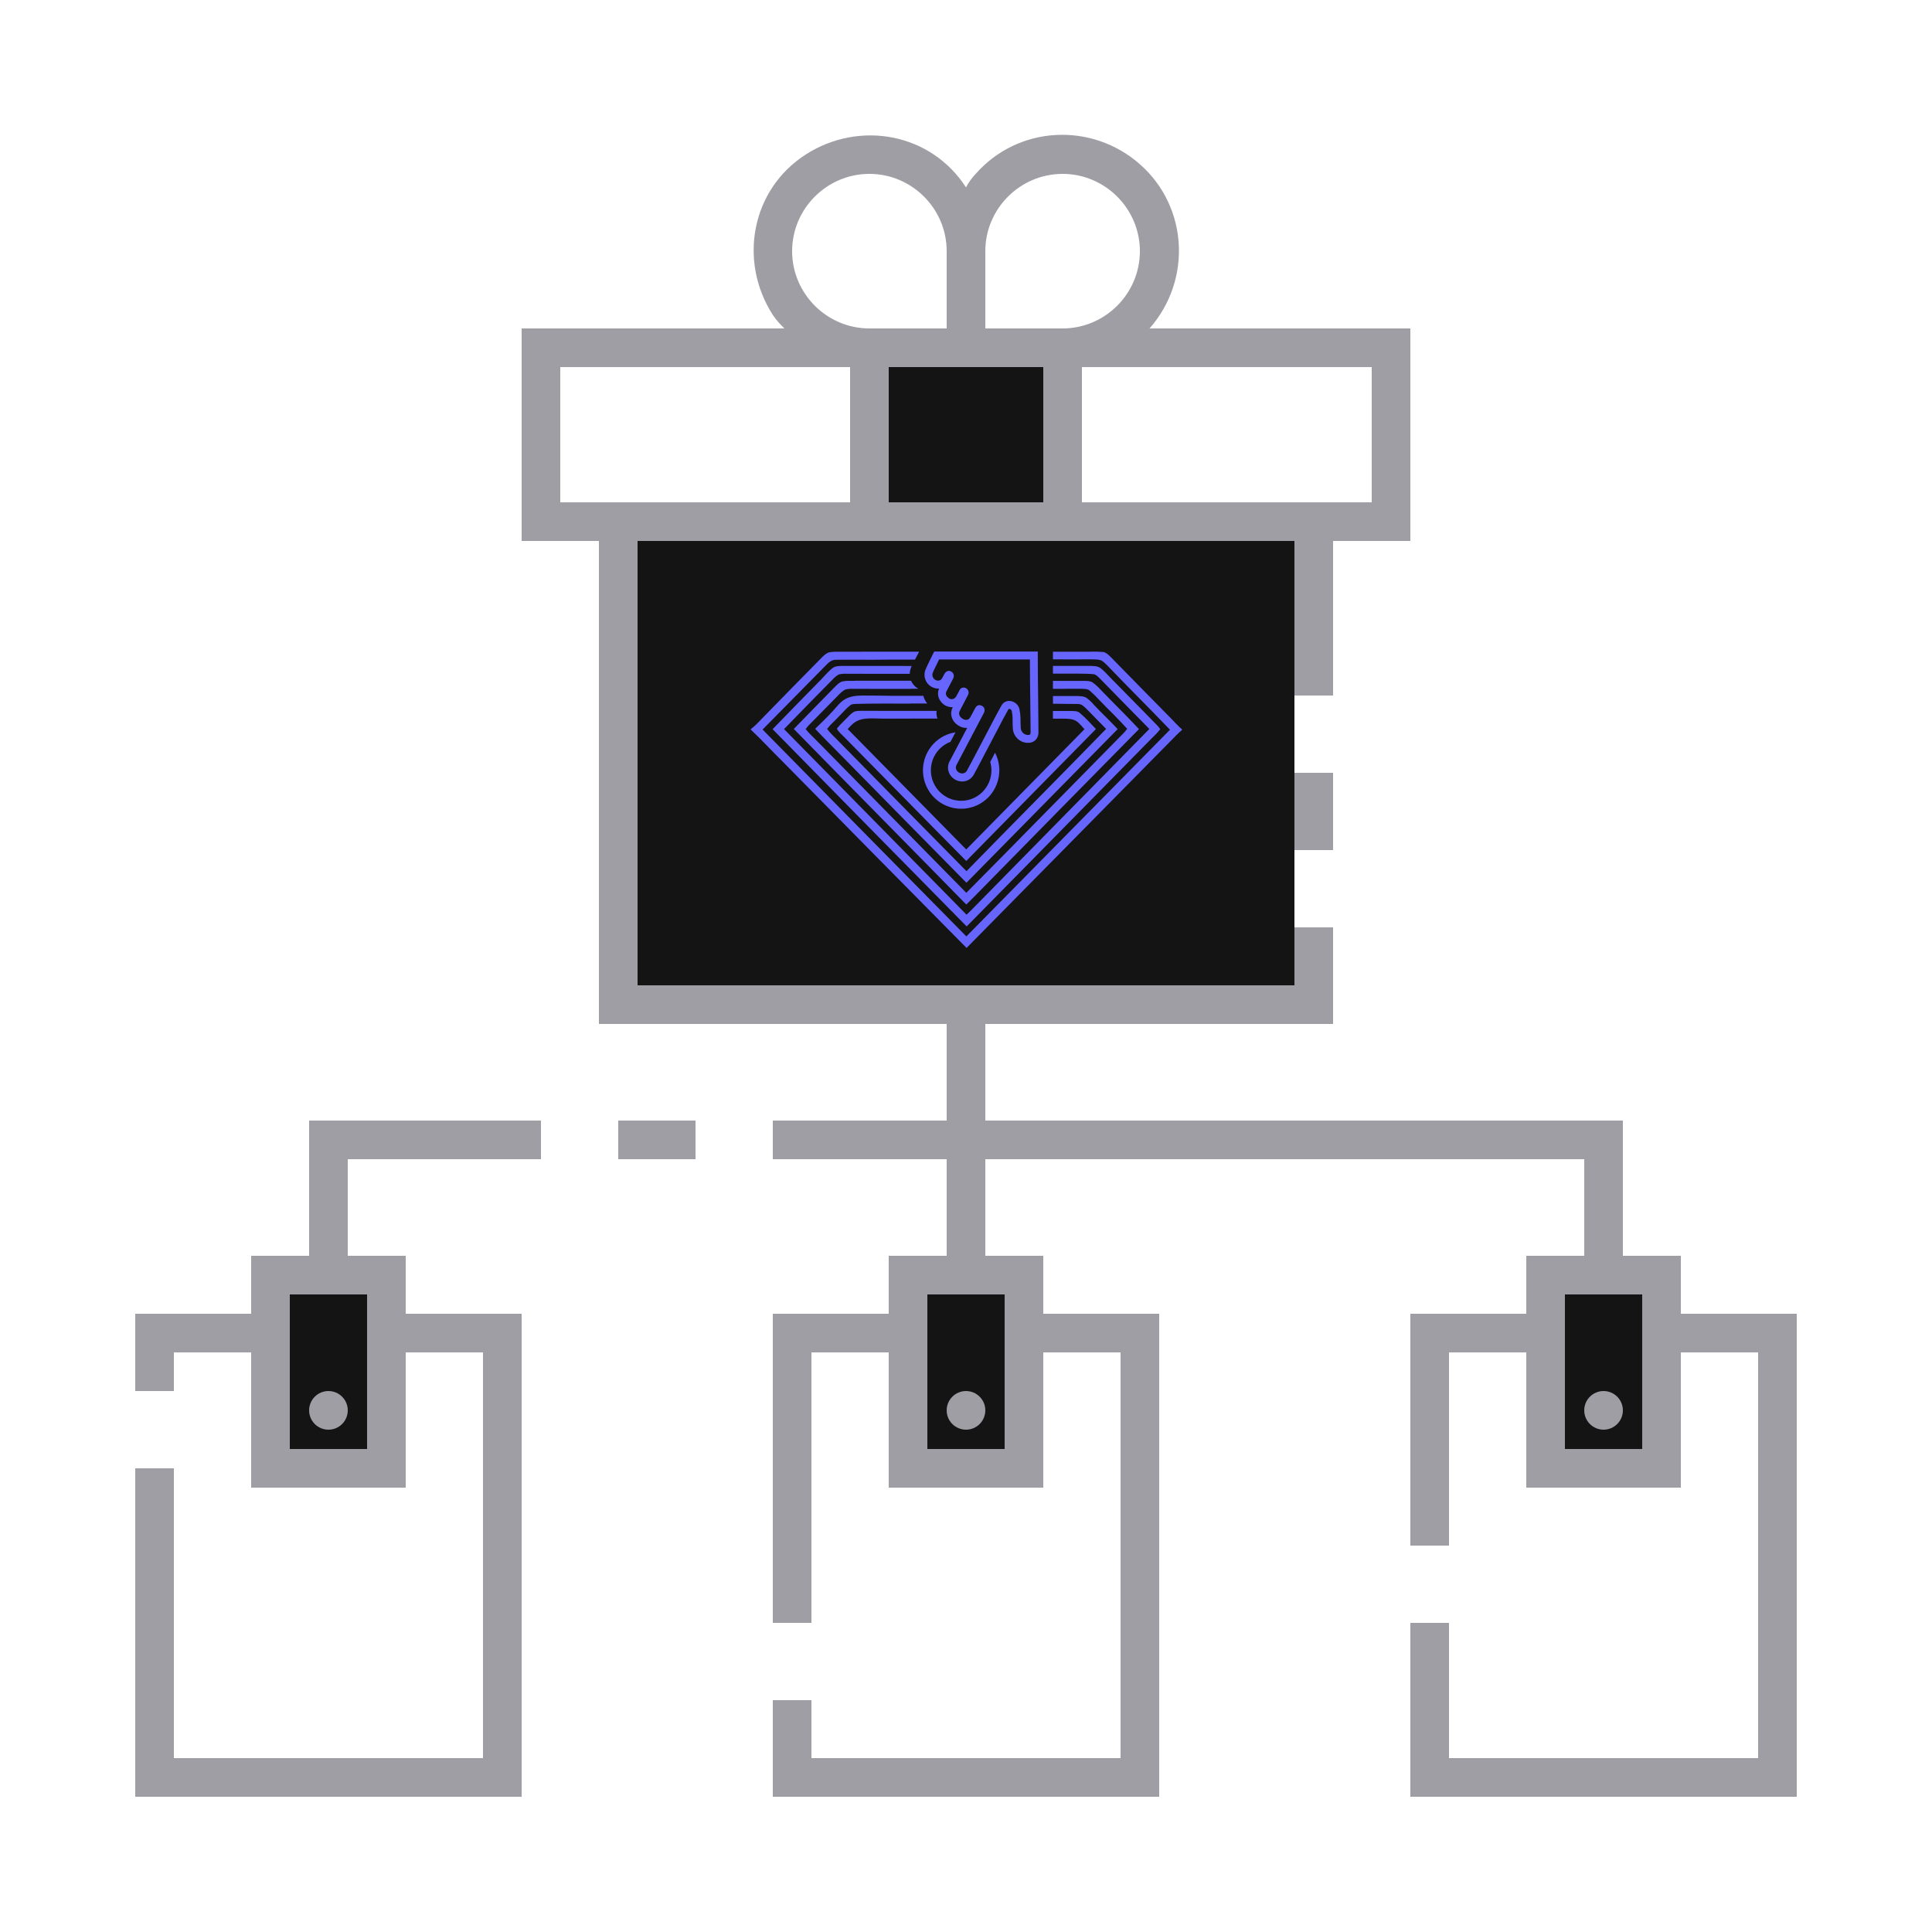
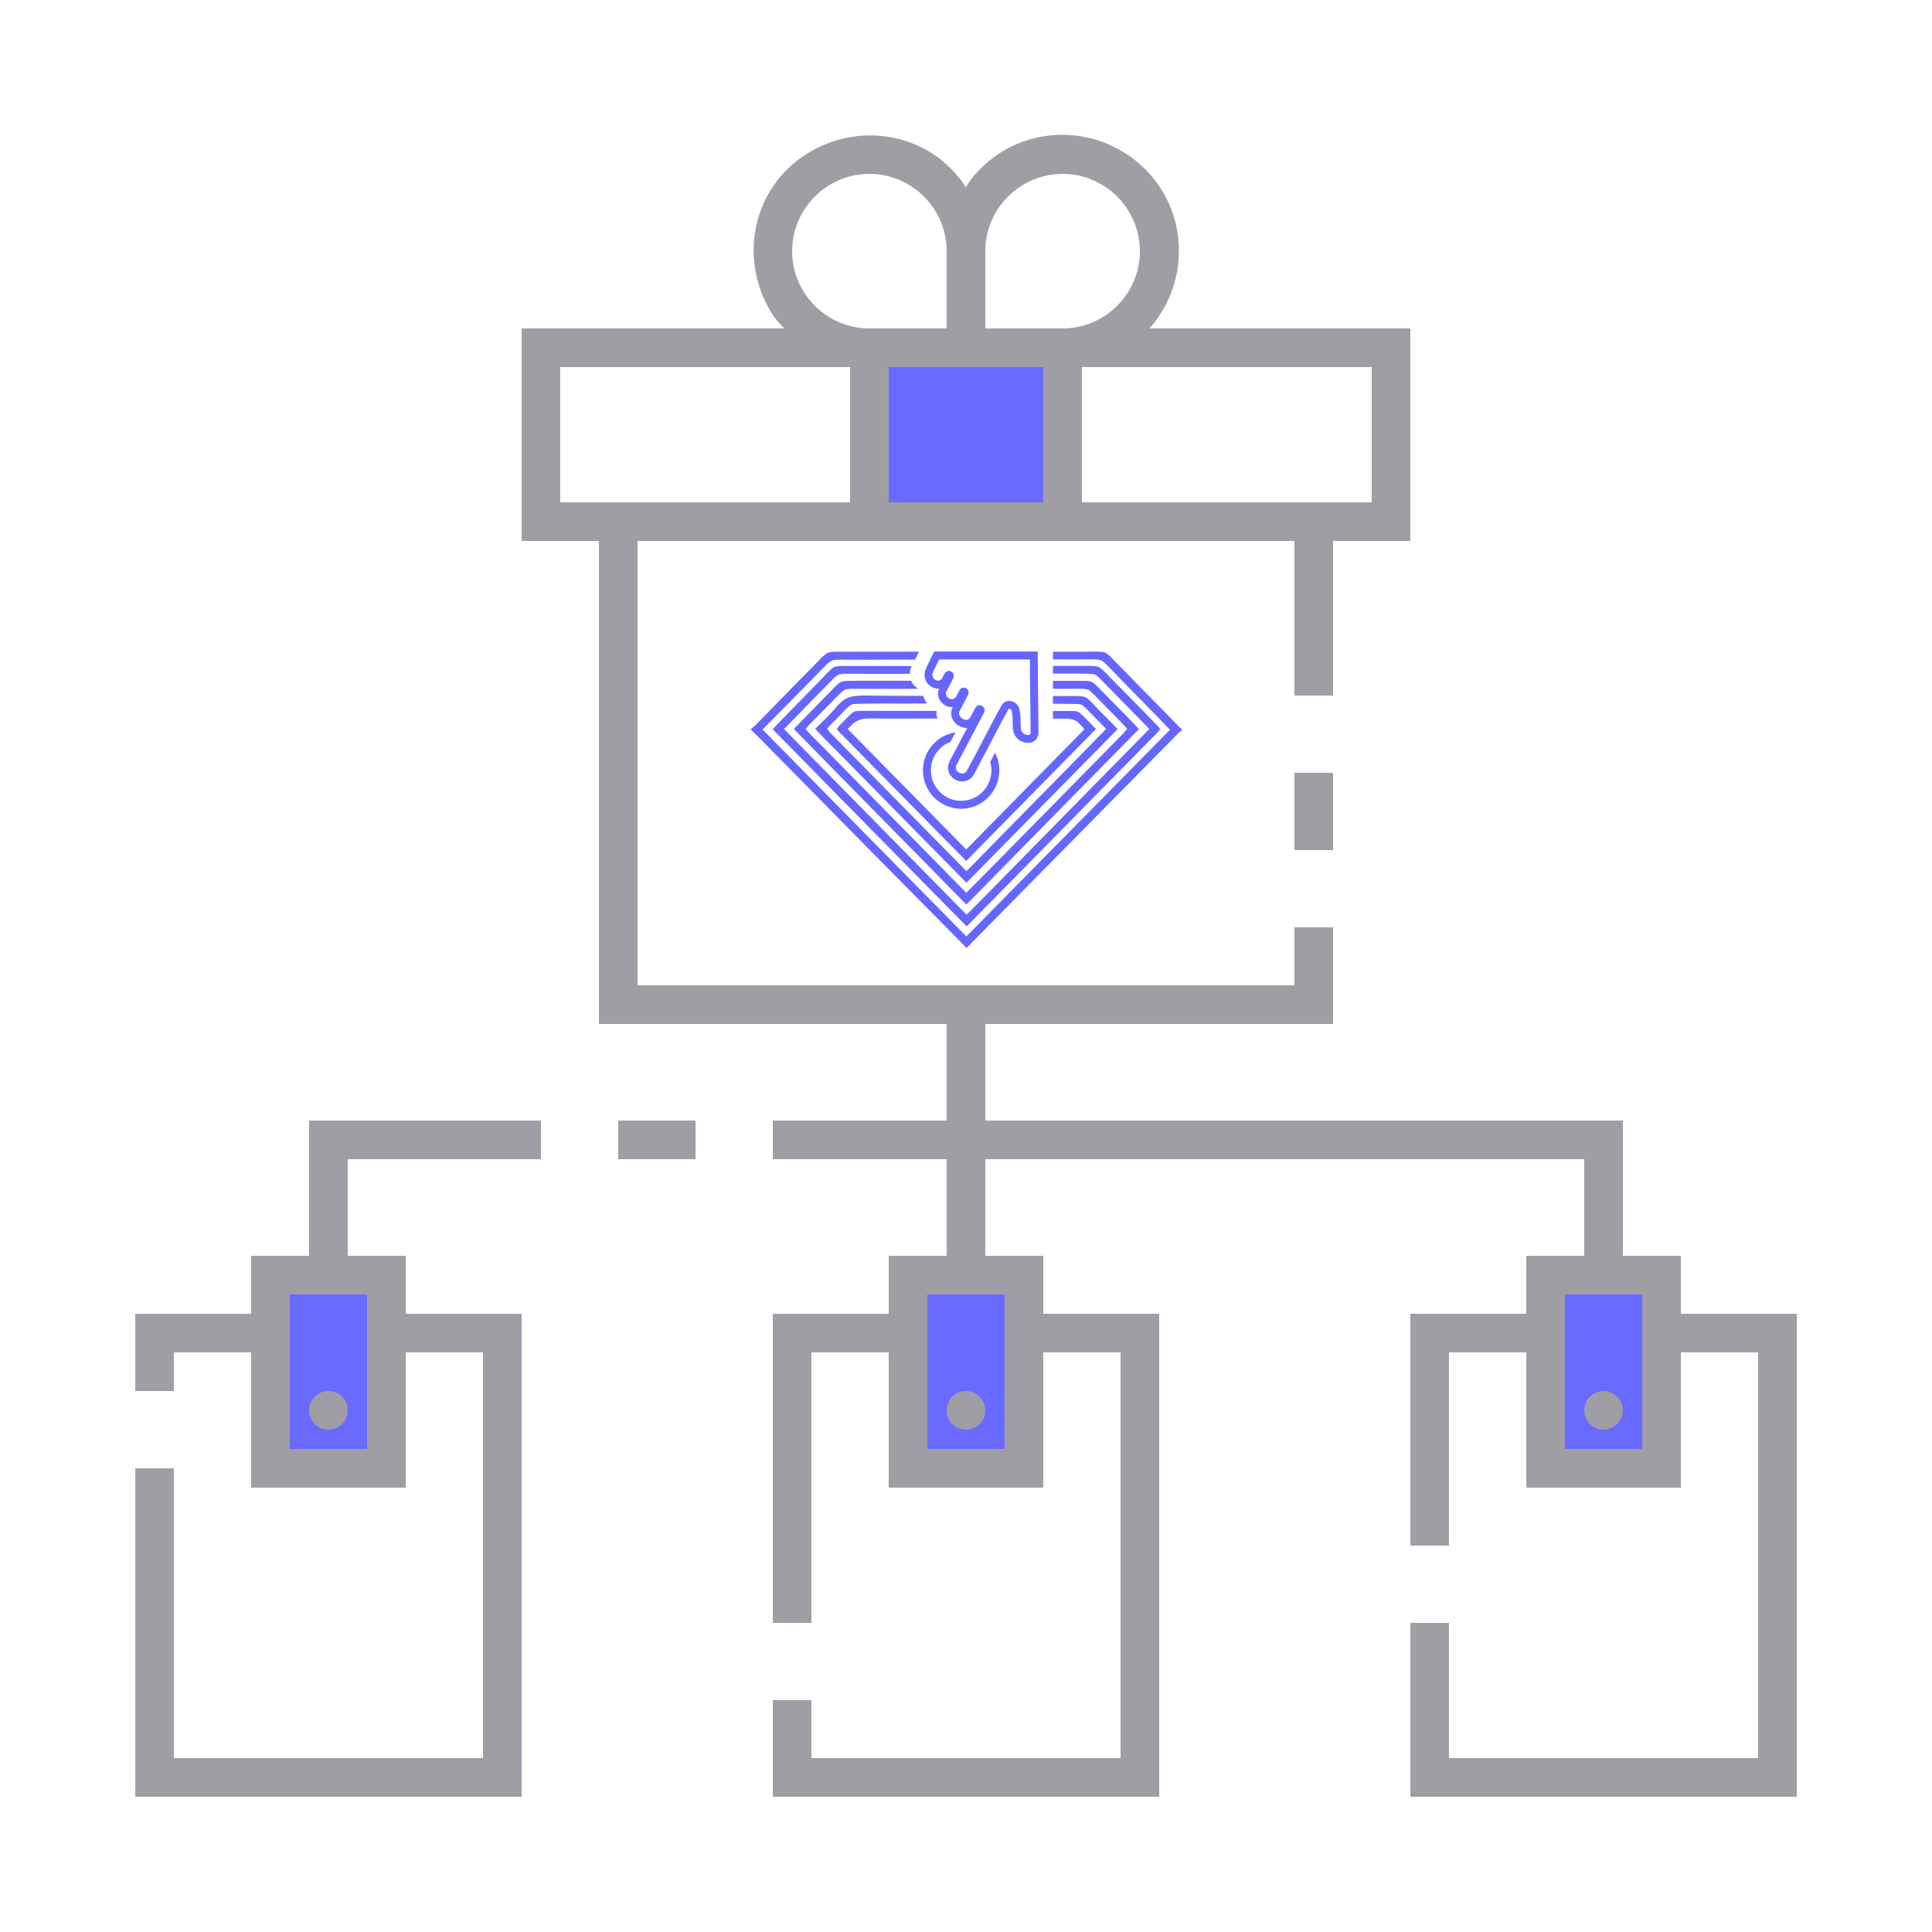
<svg xmlns="http://www.w3.org/2000/svg" version="1.1" id="ic_empty_dark_multisend" x="0px" y="0px" viewBox="0 0 100 100" style="enable-background:new 0 0 100 100;" xml:space="preserve">
  <defs id="defs37" />
  <style type="text/css" id="style2">
	.st0{fill:#2EA1FF;}
	.st1{fill:#A09EA5;}
	.st2{fill:#EFEFEF;}
</style>
  <g id="Group_9062">
-     <g id="Group_9060">
-       <path id="Rectangle_4717" class="st0" d="M45,18h10v9H45V18z" style="fill:#141414;fill-opacity:1" />
-       <g id="Group_9059">
-         <path id="Rectangle_4718" class="st0" d="M14,66h6v10h-6V66z" style="fill:#141414;fill-opacity:1" />
-         <path id="Rectangle_4719" class="st0" d="M80,66h6v10h-6V66z" style="fill:#141414;fill-opacity:1" />
-         <path id="Rectangle_4720" class="st0" d="M47,66h6v10h-6V66z" style="fill:#141414;fill-opacity:1" />
+     <g id="Group_9060" style="fill:#6666ff;fill-opacity:0.971">
+       <path id="Rectangle_4717" class="st0" d="M45,18h10v9H45V18z" style="fill:#6666ff;fill-opacity:0.971" />
+       <g id="Group_9059" style="fill:#6666ff;fill-opacity:0.971">
+         <path id="Rectangle_4718" class="st0" d="M14,66h6v10h-6V66z" style="fill:#6666ff;fill-opacity:0.971" />
+         <path id="Rectangle_4719" class="st0" d="M80,66h6v10h-6V66z" style="fill:#6666ff;fill-opacity:0.971" />
+         <path id="Rectangle_4720" class="st0" d="M47,66h6v10h-6V66z" style="fill:#6666ff;fill-opacity:0.971" />
      </g>
    </g>
    <g id="Group_9061">
      <path id="Rectangle_4722" class="st1" d="M67,40h2v4h-2V40z" />
      <circle id="Ellipse_643" class="st1" cx="50" cy="73" r="1" />
      <circle id="Ellipse_644" class="st1" cx="83" cy="73" r="1" />
      <path id="Rectangle_4723" class="st1" d="M32,58h4v2h-4V58z" />
      <path id="Path_19007" class="st1" d="M16,65h-3v3H7v4h2v-2h4v7h8v-7h4v21H9V76H7v17h20V68h-6v-3h-3v-5h10v-2H16V65z M19,67v8h-4    v-8H19z" />
      <circle id="Ellipse_645" class="st1" cx="17" cy="73" r="1" />
      <path id="Path_19008" class="st1" d="M87,68v-3h-3v-7H51v-5h18v-5h-2v3H33V28h34v8h2v-8h4V17H59.5c2.2-2.5,2-6.3-0.5-8.5    s-6.3-2-8.5,0.5c-0.2,0.2-0.4,0.5-0.5,0.7c-1.8-2.8-5.5-3.5-8.3-1.7s-3.5,5.5-1.7,8.3c0.2,0.3,0.4,0.5,0.6,0.7H27v11h4v25h18v5h-9    v2h9v5h-3v3h-6v16h2V70h4v7h8v-7h4v21H42v-3h-2v5h20V68h-6v-3h-3v-5h31v5h-3v3h-6v12h2V70h4v7h8v-7h4v21H75v-7h-2v9h20V68H87z     M71,19v7H56v-7H71z M51,13c0-2.2,1.8-4,4-4s4,1.8,4,4s-1.8,4-4,4h-4V13z M51,19h3v7h-8v-7H51z M45,9c2.2,0,4,1.8,4,4v4h-4    c-2.2,0-4-1.8-4-4S42.8,9,45,9z M29,26v-7h15v7H29z M52,67v8h-4v-8H52z M85,75h-4v-8h4V75z" />
    </g>
  </g>
-   <rect x="33" y="28" class="st0" width="34" height="23" id="rect20" style="fill:#141414;fill-opacity:1" />
+   <rect x="33" y="28" class="st0" width="34" height="23" id="rect20" style="fill:#141414;fill-opacity:0" />
  <g transform="matrix(0.06586711,0,0,0.06629284,38.86329,33.72257)" id="g24">
    <path style="fill:#6666ff;fill-opacity:1" d="m 269.1,0.084 a 89.41,89.41 0 0 0 -3.18,0.076 h -28.5 V 6.119 c 10.06,0 20.129,0.08 30.199,0 2.45,0.05 5.151,-0.059 7.451,0.721 2.05,0.93 3.749,2.771 5.299,4.301 16.17,16.8 32.84,33.14 49,49.93 -53.333,53.767 -106.667,107.553 -160,161.359 C 115.942,168.643 62.564,114.803 9.23,60.91 25.21,44.96 40.93,28.82 56.93,12.82 c 2.92,-2.72 5.47,-6.511 10,-6.371 12.94,-0.17 25.939,0.11 38.939,-0.1 0.249,-0.009 0.499,-0.011 0.748,-0.02 h 22.373 L 132.25,0.131 H 87.061 v 0.039 H 72.92 c -3.65,0.03 -7.44,-0.229 -11,0.381 -2.32,0.45 -4.23,2.29 -5.85,3.83 C 40.69,19.911 25.36,35.39 10.07,51 6.86,54.22 3.67,57.88 0,60.6 V 61 c 8.46,7.94 16.359,16.431 24.619,24.551 48.253,48.713 96.557,97.339 144.91,145.879 53.46,-53.807 106.885,-107.637 160.271,-161.49 3,-2.97 5.74,-5.969 9,-8.689 v -0.471 c -3.03,-2.59 -5.73,-5.55 -8.48,-8.41 -16,-16.19 -32.09,-32.32 -48,-48.58 -1.49,-1.41 -3.24,-3.088 -5.4,-3.408 a 89.41,89.41 0 0 0 -7.82,-0.297 z" id="path8" />
    <path style="opacity:1;fill:#6666ff;fill-opacity:1" d="m 237.4,11.211 v 6.059 h 19.689 c 4.06,0.1 8.061,-7.8e-5 12.061,0.42 1.85,0.14 3.13,1.55 4.42,2.67 13.22,13.34 26.32,26.811 39.58,40.111 -45.32,45.767 -90.617,91.559 -135.891,137.379 -2.533,2.593 -5.11,5.144 -7.73,7.65 C 121.776,157.167 73.963,108.854 26.09,60.561 c 12.79,-13.19 25.729,-26.191 38.609,-39.191 a 18,18 0 0 1 4.42,-3.469 23.62,23.62 0 0 1 6,-0.541 c 16.58,0.11 33.181,0.061 49.781,0.061 a 13,13 0 0 1 1,-4.85 v -0.125 c 0.036,-0.091 0.044,-0.107 0.15,-0.346 0.12,-0.27 0.259,-0.529 0.379,-0.799 H 88.631 v -0.023 c -5.513,-0.002 -11.025,-0.009 -16.541,-0.037 h -0.109 c -2.89,0.11 -5.58,-0.041 -8,1.869 -3.08,2.41 -5.59,5.541 -8.35,8.301 -12.83,13.09 -25.791,26.071 -38.521,39.221 50.787,51.4 101.62,102.733 152.5,154 48.153,-48.66 96.314,-97.305 144.48,-145.932 2.54,-2.64 5.46,-5.119 7.6,-8.059 a 21.17,21.17 0 0 0 -2.75,-3.381 c -12.17,-12.26 -24.23,-24.62 -36.43,-36.85 -2.56,-2.59 -5,-5.52 -8,-7.65 -2.29,-1.55 -5.71,-1.469 -8.42,-1.549 z m -148.77,0.066 c 12.418,0.003 24.832,-0.037 37.25,-0.037 H 88.631 Z m 36.834,2.34 a 12.59,12.59 0 0 0 -0.564,3.523 h -0.019 a 12.59,12.59 0 0 1 0.584,-3.523 z" id="path10" />
    <path style="opacity:1;fill:#6666ff;fill-opacity:1" d="m 82,22.82 v 0.086 c -1.384,-0.006 -2.767,-0.007 -4.15,-0.016 a 24.89,24.89 0 0 0 -0.795,-0.02 24.89,24.89 0 0 0 -5.414,0.559 c -1.97,0.66 -3.671,2.351 -5.141,3.721 -10.96,11.06 -21.8,22.231 -32.74,33.311 45.08,45.79 90.461,91.32 135.561,137.09 4.73,-4.54 9.259,-9.25 13.879,-13.9 C 223.733,142.597 264.333,101.577 305,60.59 c -9.85,-10.54 -20.269,-20.59 -30.359,-30.99 a 37.8,37.8 0 0 0 -6.221,-5.549 c -1.89,-1.14 -4.391,-1.071 -6.561,-1.141 h -24.459 v 6.221 c 7.15,0 14.309,-7.81e-4 21.459,-0.051 2.57,0.12 5.57,-0.2 7.57,1.57 a 95.18,95.18 0 0 1 7.471,7.289 c 7.21,7.5 14.91,14.68 21.84,22.4 -2,2.84 -4.79,5.33 -7.26,7.84 -39.76,40.04 -79.31,80.28 -119.16,120.23 -39.2,-39.607 -78.384,-79.199 -117.551,-118.779 -2.87,-3.01 -6.159,-5.79 -8.689,-9.08 1.84,-2.68 4.46,-4.951 6.73,-7.301 C 56.251,46.7 62.81,40.189 69.25,33.609 a 20,20 0 0 1 4.859,-3.889 20.18,20.18 0 0 1 5.74,-0.611 c 15.25,0.1 30.5,0.051 45.75,0.051 v -0.08 h 6.16 A 1.66,1.66 0 0 1 131.49,29 13.14,13.14 0 0 1 125.891,22.82 Z" id="path12" />
    <path style="opacity:1;fill:#6666ff;fill-opacity:1" d="m 87.811,34.359 c -4.77,0.05 -9.591,0.481 -13.771,2.871 -3.8,2.12 -6.58,5.979 -9.5,9.119 -4.46,4.83 -9.22,9.43 -14,14 7.23,7.65 14.84,15.05 22.23,22.59 32.153,32.553 64.373,65.083 96.66,97.59 39.593,-40.007 79.203,-79.986 118.83,-119.939 -5.96,-6.4 -12.4,-12.32 -18.32,-18.6 A 37,37 0 0 0 263.881,36.25 c -2.27,-1.49 -5.36,-1.42 -8,-1.49 h -18.471 v 6 c 6.47,0.06 12.971,0.201 19.471,0.201 3.4,-0.09 5.158,2.248 7.398,4.318 4.91,5.08 9.91,10.16 14.91,15.16 -36.4,37.16 -73.259,73.95 -109.719,111.07 -34.19,-34.35 -68.151,-68.83 -102.281,-103.25 -2.48,-2.51 -5.26,-4.989 -7.26,-7.859 2.71,-3.47 6.201,-6.44 9.201,-9.65 2.96,-2.89 5.638,-6.16 8.898,-8.73 1.41,-1.13 3.051,-0.989 4.781,-1.129 14.24,-0.38 28.51,-0.221 42.75,-0.221 v -0.07 h 13.109 a 14.41,14.41 0 0 1 -3.08,-5.91 v -0.09 h -23.223 c -0.383,-0.004 -0.763,-0.005 -1.146,-0.01 -7.8,-0.11 -15.6,-0.23 -23.41,-0.23 z" id="path14" />
    <path style="opacity:1;fill:#6666ff;fill-opacity:1" d="m 87.631,46.279 c -2.11,0.07 -4.561,-0.079 -6.561,0.781 -2.38,1.35 -4.301,3.559 -6.221,5.469 -2.43,2.54 -5.17,4.94 -7.25,7.73 1.29,2.52 3.84,4.52 5.84,6.58 32.01,32.16 63.76,64.57 95.85,96.68 33.94,-34.373 67.91,-68.707 101.91,-103 -4.04,-4.14 -7.93,-8.519 -12.26,-12.189 -2.1,-2.08 -4.539,-1.79 -7.309,-1.91 h -14.23 v 6 h 8.23 c 3.38,0.07 7.138,-6.25e-4 10.068,1.859 2.49,1.6 4.49,4.201 6.49,6.381 -31.02,31.253 -61.996,62.546 -92.93,93.879 -31.14,-31.28 -62.021,-62.75 -93.141,-94 2.27,-2.44 4.3,-4.838 7.42,-6.318 3.98,-2 8.722,-2.08 13.092,-2 9.57,0.29 19.17,0.139 28.76,0.139 v -0.01 h 21.32 a 10.82,10.82 0 0 1 -0.711,-6 h -24.471 v 0.004 c -11.301,-0.041 -22.596,0.025 -33.898,-0.074 z" id="path16" />
    <path id="path26" d="M 225.78,37.16 C 225.64,26.75 225.5,15.99 225.5,6.16 V 0 h -81.38 l -1.73,3.37 c -0.34,0.68 -1.08,2.2 -1.78,3.65 -0.54,1.11 -1.05,2.18 -1.3,2.68 -0.88,1.74 -1.6,3.31 -2.2,4.81 a 10.78,10.78 0 0 0 10.07,14.42 h 0.71 a 9.85,9.85 0 0 0 1.62,10.35 10.82,10.82 0 0 0 8.37,4.17 7.5,7.5 0 0 0 0.82,0 l -0.12,0.23 c -2.64,5.22 -0.54,11.27 5,14.4 a 11.29,11.29 0 0 0 5.61,1.55 7.5,7.5 0 0 0 0.82,0 l -0.89,1.69 q -6.36,12 -12.76,24.08 a 10.38,10.38 0 0 0 0.72,11.58 11.45,11.45 0 0 0 9,4.51 10.34,10.34 0 0 0 9.17,-5.49 c 2.92,-5.25 5.75,-10.64 8,-15 1.43,-2.73 2.67,-5.09 3.68,-6.93 2.44,-4.56 4.57,-8.63 6.54,-12.37 3.14,-6 5.85,-11.16 8.7,-16.17 0.42,-0.74 0.66,-0.74 0.75,-0.74 h 0.32 a 2.17,2.17 0 0 1 1.82,1.75 32.18,32.18 0 0 1 0.66,6.05 c 0,0.55 0,1.09 0,1.64 0,1.94 0,3.95 0.19,6.07 a 11.92,11.92 0 0 0 11.35,11 c 0.26,0 0.5,0 0.74,0 a 7.84,7.84 0 0 0 5.75,-2.24 8.21,8.21 0 0 0 2.27,-6.06 C 226,54.81 225.89,45.84 225.78,37.16 Z m -8.12,28 a 5.72,5.72 0 0 1 -5.54,-5.38 c -0.2,-2.41 -0.16,-4.83 -0.19,-7.25 a 38.9,38.9 0 0 0 -0.78,-7.21 8.36,8.36 0 0 0 -6.79,-6.6 6.86,6.86 0 0 0 -7.56,3.73 c -4.69,8.24 -8.92,16.73 -15.33,28.68 -2.64,4.83 -7,13.42 -11.64,21.81 -1.83,3.33 -6,2.61 -7.79,0.25 a 4.25,4.25 0 0 1 -0.22,-5 c 5.76,-10.8 11.47,-21.65 17.19,-32.46 1.36,-2.55 2.71,-5.09 4.05,-7.65 1.2,-2.32 0.69,-4.5 -1.39,-5.66 -2.08,-1.16 -4.09,-0.56 -5.36,1.76 -1.27,2.32 -2.48,4.69 -3.76,7 -1.28,2.31 -3.55,2.82 -5.94,1.44 -2.59,-1.46 -3.65,-3.93 -2.5,-6.2 2.12,-4.17 4.4,-8.27 6.53,-12.45 a 3.9,3.9 0 0 0 -3.19,-5.81 3.33,3.33 0 0 0 -3.34,1.84 c -0.88,1.63 -1.69,3.31 -2.64,4.91 -1.72,2.94 -4.95,3.09 -7.18,0.4 A 3.62,3.62 0 0 1 153.76,31 c 1.7,-3.18 3.4,-6.38 5.07,-9.59 1.23,-2.32 0.73,-4.5 -1.29,-5.71 -2.02,-1.21 -4.2,-0.48 -5.48,1.88 -0.56,1 -1.12,2.08 -1.67,3.14 a 3.7,3.7 0 0 1 -5.21,1.51 4.52,4.52 0 0 1 -2.32,-5.4 c 0.59,-1.48 1.26,-2.92 2,-4.33 0.6,-1.19 2.46,-5.11 3.07,-6.3 h 71.37 c 0,18.05 0.47,38.83 0.55,56.89 0.01,1.73 -0.68,2.15 -2.19,2.06 z" class="cls-1" style="opacity:1;fill:#6666ff" />
    <path id="path30" d="m 191.91,79 -3.78,7.2 a 23.48,23.48 0 0 1 0.93,6.59 23.79,23.79 0 1 1 -32.18,-22.29 l 3.93,-7.4 a 30,30 0 1 0 31.1,15.9 z" class="cls-1" style="opacity:1;fill:#6666ff" />
  </g>
</svg>
